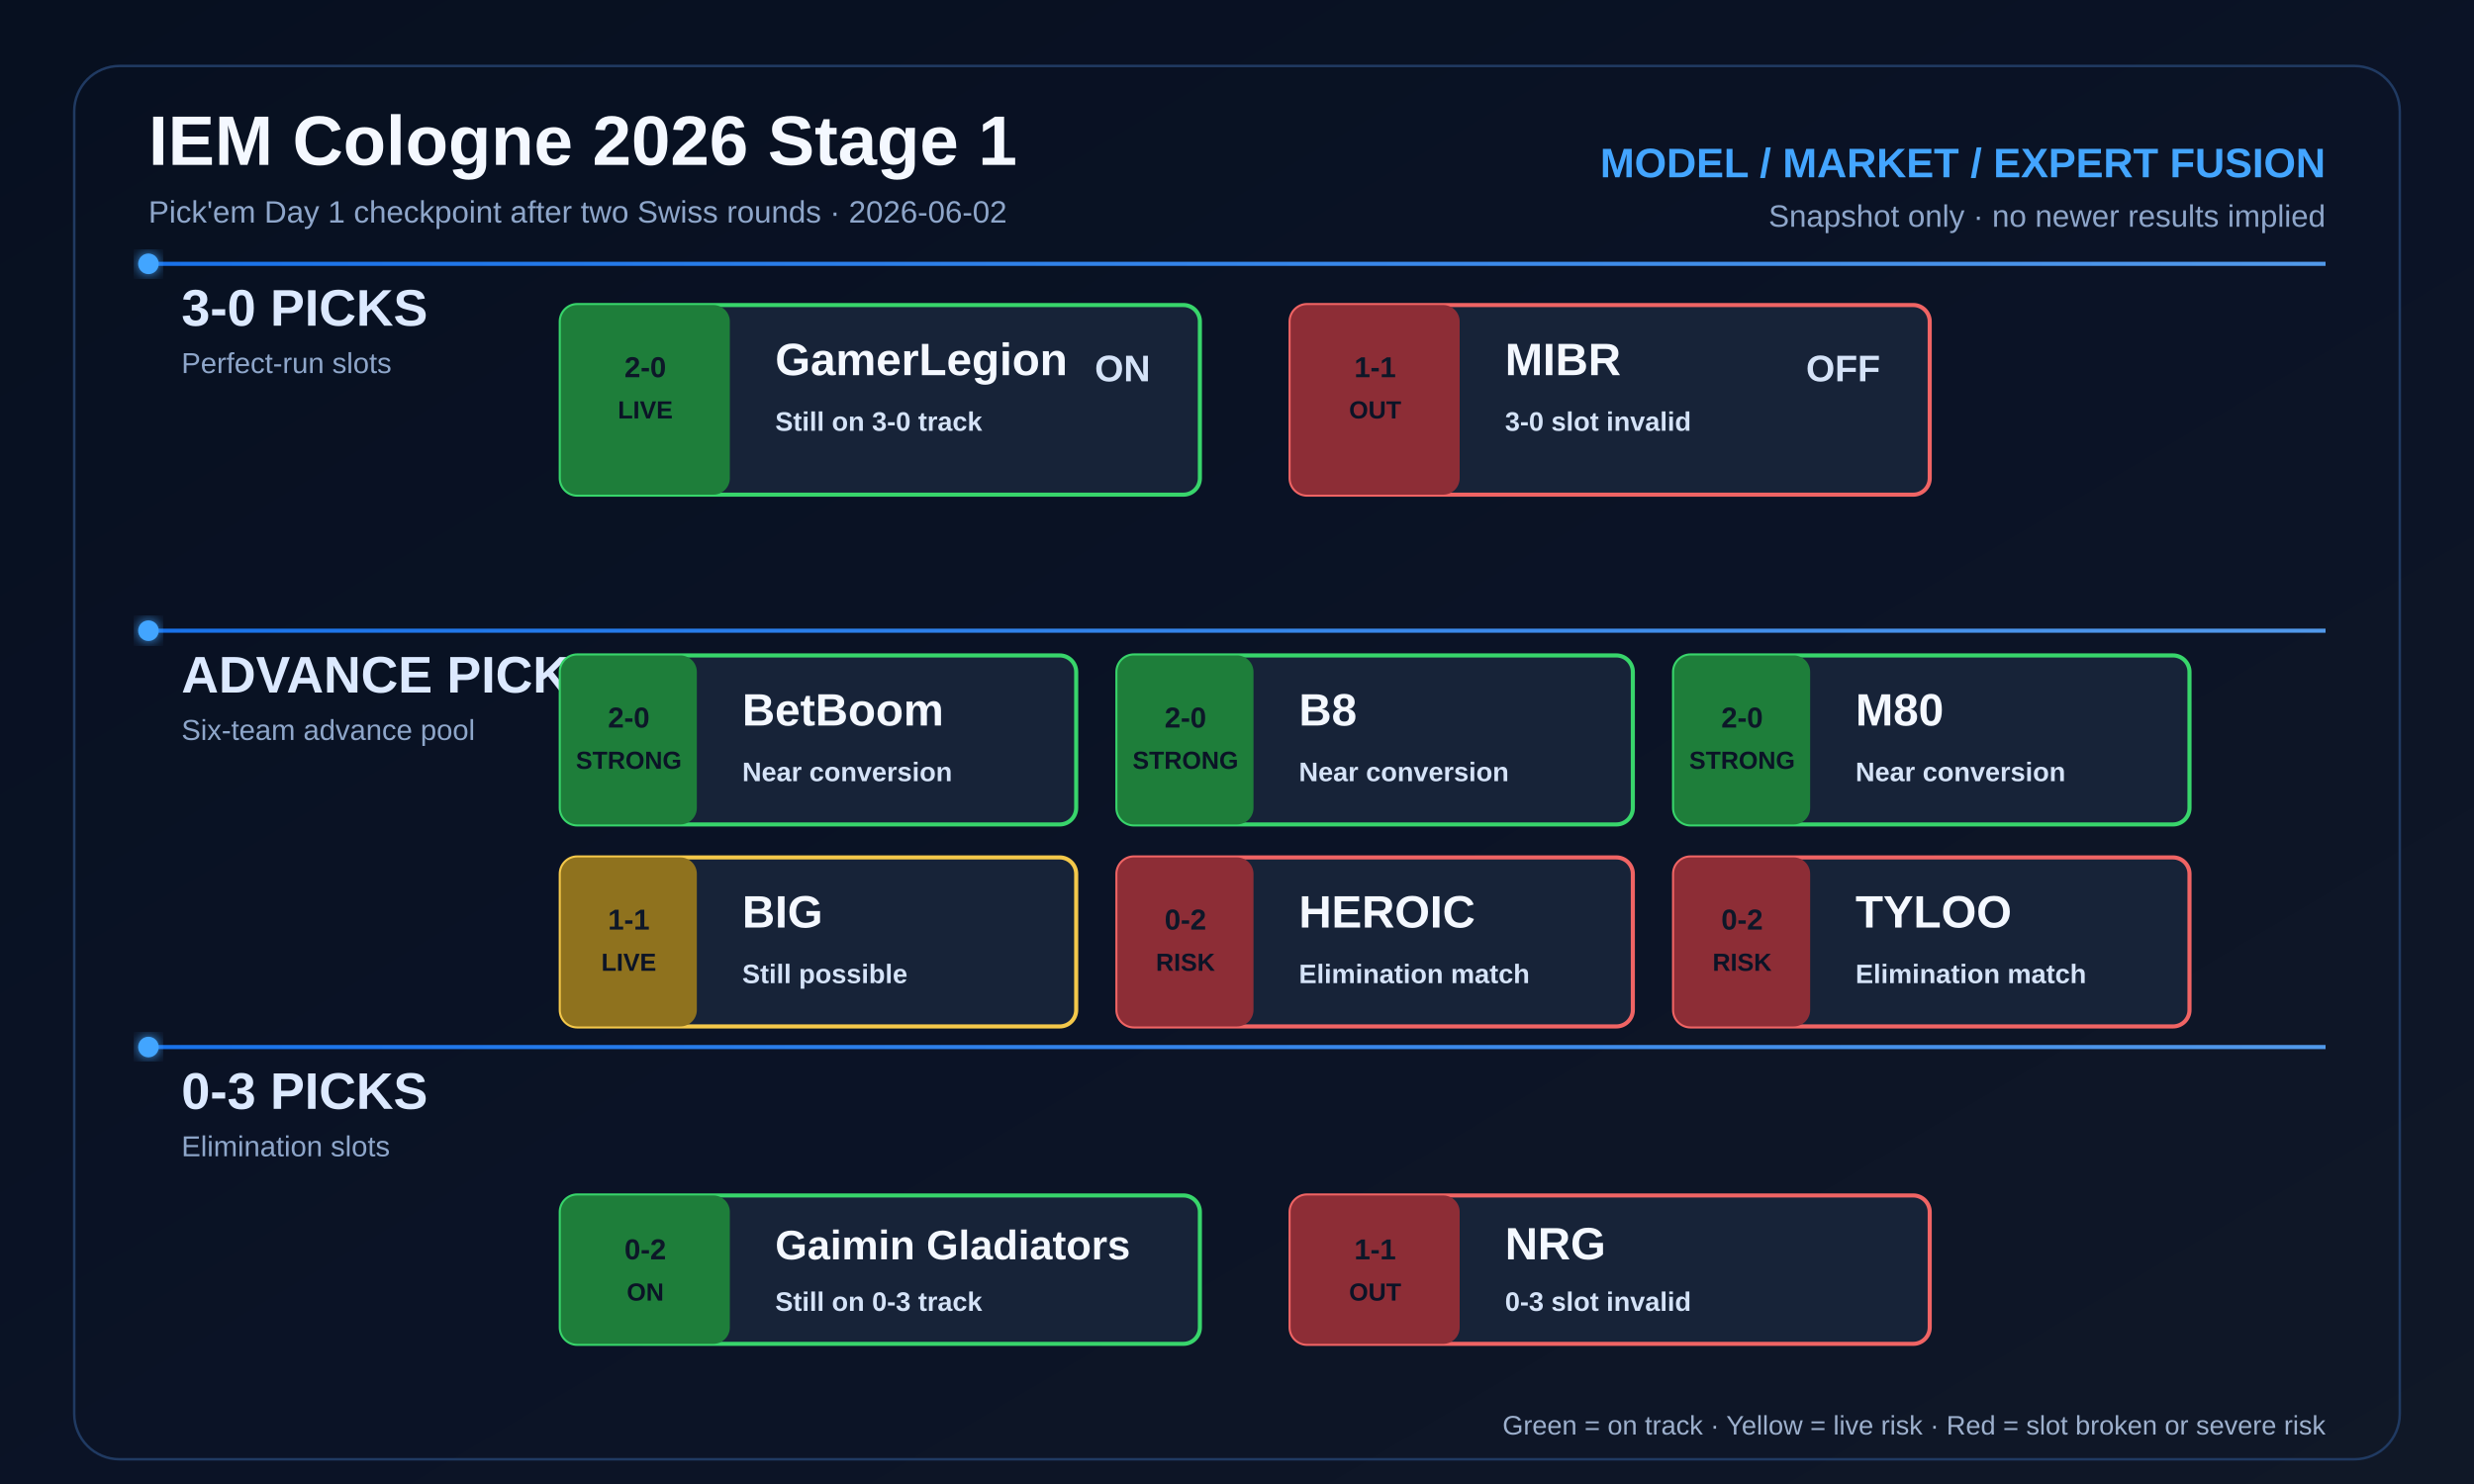
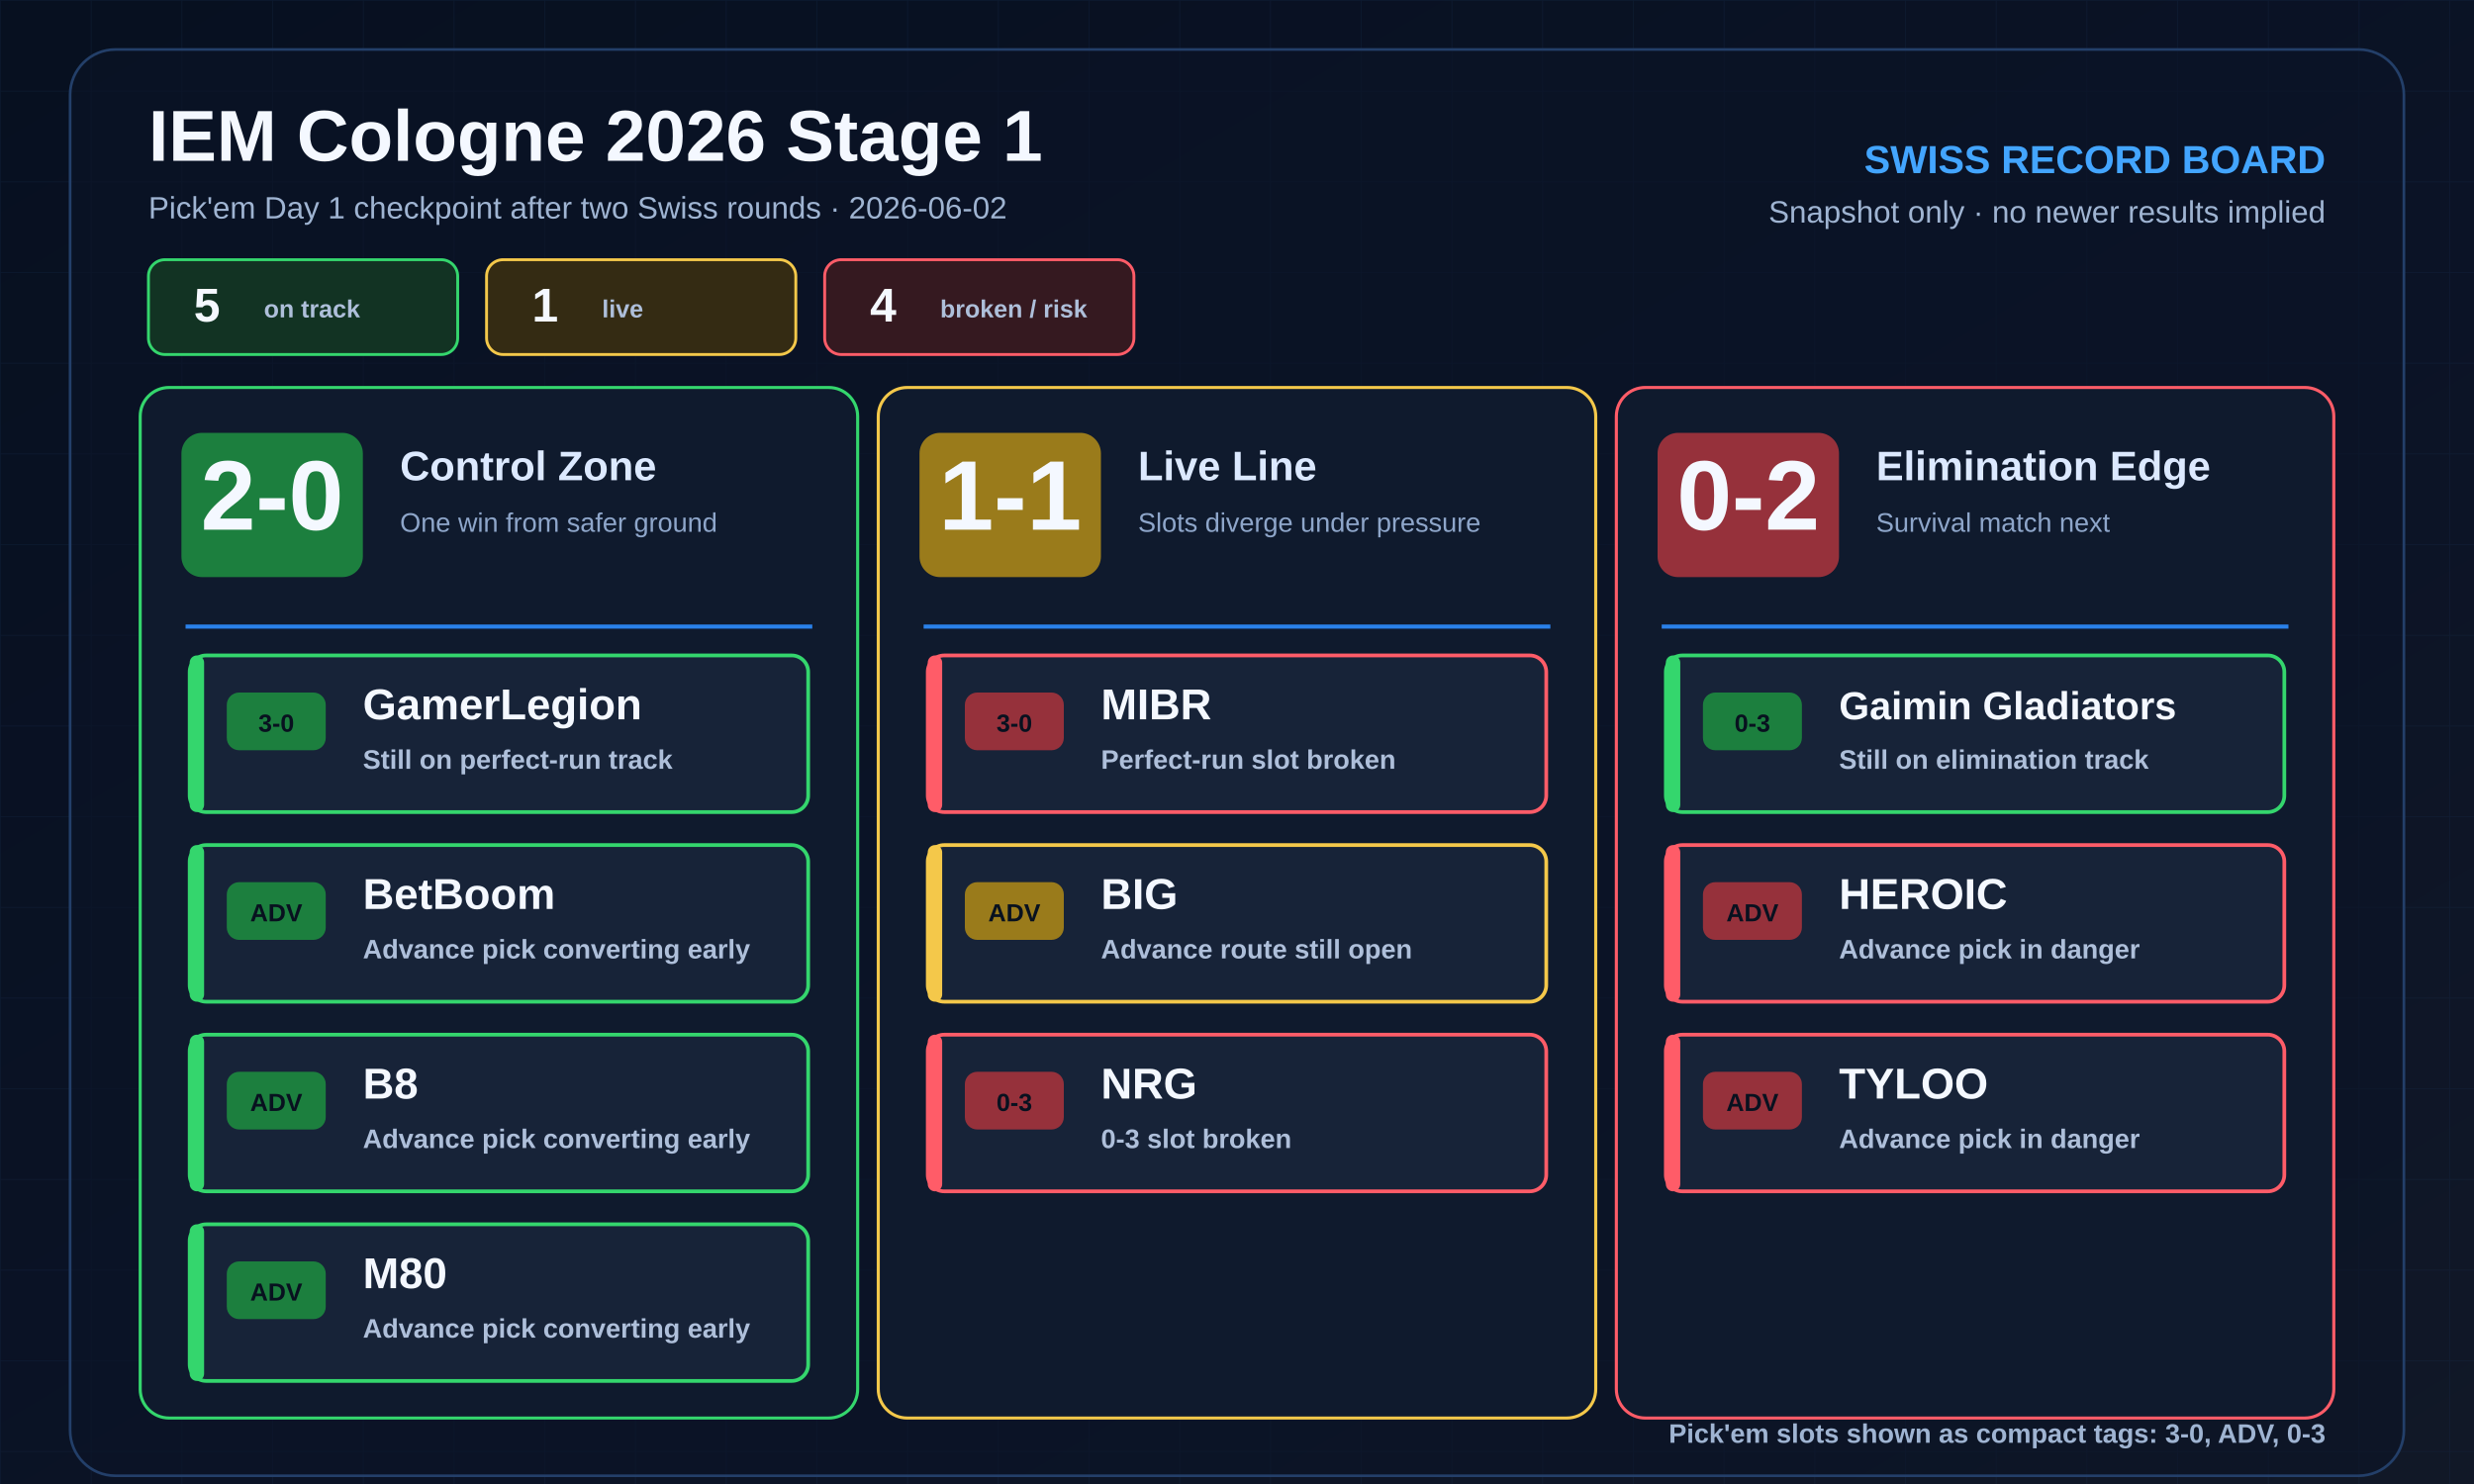
<svg xmlns="http://www.w3.org/2000/svg" viewBox="0 0 1200 720" role="img" aria-labelledby="title desc">
  <defs>
    <linearGradient id="bg" x1="0" y1="0" x2="1" y2="1">
      <stop offset="0" stop-color="#071020" />
-       <stop offset="0.54" stop-color="#0b1326" />
-       <stop offset="1" stop-color="#101827" />
+       <stop offset="0.58" stop-color="#0b1326" />
+       <stop offset="1" stop-color="#111827" />
    </linearGradient>
-     <linearGradient id="rail" x1="0" y1="0" x2="1" y2="0">
-       <stop offset="0" stop-color="#1b7cff" />
-       <stop offset="1" stop-color="#59a7ff" />
-     </linearGradient>
-     <filter id="softGlow" x="-20%" y="-20%" width="140%" height="140%">
-       <feGaussianBlur stdDeviation="3" result="blur" />
-       <feMerge>
-         <feMergeNode in="blur" />
-         <feMergeNode in="SourceGraphic" />
-       </feMerge>
-     </filter>
+     <pattern id="grid" width="44" height="44" patternUnits="userSpaceOnUse">
+       <path d="M44 0H0V44" fill="none" stroke="#1b3558" stroke-width="0.8" />
+     </pattern>
    <style>
      .bg { fill: url(#bg); }
-       .lane-title { fill: #dce9ff; font: 700 25px Arial, Helvetica, sans-serif; letter-spacing: 0; }
-       .lane-sub { fill: #8ea6ca; font: 500 14px Arial, Helvetica, sans-serif; letter-spacing: 0; }
-       .meta { fill: #8ea6ca; font: 500 15px Arial, Helvetica, sans-serif; letter-spacing: 0; }
-       .team { fill: #f4f8ff; font-family: Arial, Helvetica, sans-serif; font-weight: 700; letter-spacing: 0; }
-       .record { fill: #d5e3f8; font: 700 18px Arial, Helvetica, sans-serif; letter-spacing: 0; }
-       .status { fill: #d5e3f8; font: 700 13px Arial, Helvetica, sans-serif; letter-spacing: 0; }
-       .note { fill: #9db0cd; font: 500 13px Arial, Helvetica, sans-serif; letter-spacing: 0; }
-       .label { fill: #0b1326; font: 800 12px Arial, Helvetica, sans-serif; letter-spacing: 0; }
-       .lane-line { stroke: url(#rail); stroke-width: 2; opacity: 0.9; }
-       .lane-dot { fill: #43a5ff; filter: url(#softGlow); }
-       .card { fill: #172338; stroke-width: 2; }
-       .good { stroke: #38d56b; }
-       .warn { stroke: #f4c84a; }
-       .bad { stroke: #f06464; }
-       .good-fill { fill: #1e7e3a; }
-       .warn-fill { fill: #8f721e; }
-       .bad-fill { fill: #8d2d36; }
-       .tick { fill: #0d1728; font: 800 14px Arial, Helvetica, sans-serif; letter-spacing: 0; }
+       .grid { fill: url(#grid); opacity: 0.23; }
+       .outer { fill: rgba(11, 19, 38, 0.58); stroke: #233f69; stroke-width: 1.3; }
+       .column { fill: #0f1a2d; stroke-width: 1.5; }
+       .column-glow { opacity: 0.18; }
+       .title { fill: #f4f8ff; font: 800 35px Arial, Helvetica, sans-serif; letter-spacing: 0; }
+       .subtitle { fill: #9fb4d2; font: 500 15px Arial, Helvetica, sans-serif; letter-spacing: 0; }
+       .badge { fill: #43a5ff; font: 800 19px Arial, Helvetica, sans-serif; letter-spacing: 0; }
+       .record { fill: #f4f8ff; font: 900 48px Arial, Helvetica, sans-serif; letter-spacing: 0; }
+       .column-title { fill: #dce9ff; font: 800 20px Arial, Helvetica, sans-serif; letter-spacing: 0; }
+       .column-sub { fill: #8ea6ca; font: 500 13px Arial, Helvetica, sans-serif; letter-spacing: 0; }
+       .team { fill: #f4f8ff; font-family: Arial, Helvetica, sans-serif; font-weight: 800; letter-spacing: 0; }
+       .status { fill: #aebfda; font: 600 13px Arial, Helvetica, sans-serif; letter-spacing: 0; }
+       .slot { fill: #08111f; font: 900 12px Arial, Helvetica, sans-serif; letter-spacing: 0; }
+       .metric-value { fill: #f4f8ff; font: 900 23px Arial, Helvetica, sans-serif; letter-spacing: 0; }
+       .metric-label { fill: #aebfda; font: 700 12px Arial, Helvetica, sans-serif; letter-spacing: 0; }
+       .footer { fill: #9fb4d2; font: 600 13px Arial, Helvetica, sans-serif; letter-spacing: 0; }
+       .rail { stroke: #2d8cff; stroke-width: 2; opacity: 0.9; }
    </style>
  </defs>
-   <rect class="bg" width="1200" height="720" rx="0" />
-   <rect x="36" y="32" width="1128" height="676" rx="22" fill="none" stroke="#203a62" stroke-width="1.2" />
-   <path d="M72 128H1128M72 306H1128M72 508H1128" class="lane-line" />
-   <text x="72" y="80" fill="#f4f8ff" font-family="Arial, Helvetica, sans-serif" font-size="34" font-weight="800">IEM Cologne 2026 Stage 1</text>
-   <text x="72" y="108" class="meta">Pick'em Day 1 checkpoint after two Swiss rounds · 2026-06-02</text>
-   <text x="1128" y="86" text-anchor="end" fill="#43a5ff" font-family="Arial, Helvetica, sans-serif" font-size="20" font-weight="800">MODEL / MARKET / EXPERT FUSION</text>
-   <text x="1128" y="110" text-anchor="end" class="meta">Snapshot only · no newer results implied</text>
-   <circle cx="72" cy="128" r="5" class="lane-dot" />
-   <text x="88" y="158" class="lane-title">3-0 PICKS</text>
-   <text x="88" y="181" class="lane-sub">Perfect-run slots</text>
-   <g transform="translate(272 148)">
-     <rect class="card good" x="0" y="0" width="310" height="92" rx="8" />
-     <rect class="good-fill" x="0" y="0" width="82" height="92" rx="8" />
-     <text x="41" y="35" text-anchor="middle" class="tick">2-0</text>
-     <text x="41" y="55" text-anchor="middle" class="label">LIVE</text>
-     <text x="104" y="34" class="team" font-size="22">GamerLegion</text>
-     <text x="104" y="61" class="status">Still on 3-0 track</text>
-     <text x="286" y="37" text-anchor="end" class="record">ON</text>
+   <rect class="bg" width="1200" height="720" />
+   <rect class="grid" width="1200" height="720" />
+   <rect class="outer" x="34" y="24" width="1132" height="692" rx="22" />
+   <text x="72" y="78" class="title">IEM Cologne 2026 Stage 1</text>
+   <text x="72" y="106" class="subtitle">Pick'em Day 1 checkpoint after two Swiss rounds · 2026-06-02</text>
+   <text x="1128" y="84" text-anchor="end" class="badge">SWISS RECORD BOARD</text>
+   <text x="1128" y="108" text-anchor="end" class="subtitle">Snapshot only · no newer results implied</text>
+   <g transform="translate(72 126)">
+     <rect x="0" y="0" width="150" height="46" rx="8" fill="#123323" stroke="#34d66d" stroke-width="1.4" />
+     <text x="22" y="30" class="metric-value">5</text>
+     <text x="56" y="28" class="metric-label">on track</text>
  </g>
-   <g transform="translate(626 148)">
-     <rect class="card bad" x="0" y="0" width="310" height="92" rx="8" />
-     <rect class="bad-fill" x="0" y="0" width="82" height="92" rx="8" />
-     <text x="41" y="35" text-anchor="middle" class="tick">1-1</text>
-     <text x="41" y="55" text-anchor="middle" class="label">OUT</text>
-     <text x="104" y="34" class="team" font-size="22">MIBR</text>
-     <text x="104" y="61" class="status">3-0 slot invalid</text>
-     <text x="286" y="37" text-anchor="end" class="record">OFF</text>
+   <g transform="translate(236 126)">
+     <rect x="0" y="0" width="150" height="46" rx="8" fill="#342b13" stroke="#f4c84a" stroke-width="1.4" />
+     <text x="22" y="30" class="metric-value">1</text>
+     <text x="56" y="28" class="metric-label">live</text>
  </g>
-   <circle cx="72" cy="306" r="5" class="lane-dot" />
-   <text x="88" y="336" class="lane-title">ADVANCE PICKS</text>
-   <text x="88" y="359" class="lane-sub">Six-team advance pool</text>
-   <g transform="translate(272 318)">
-     <rect class="card good" x="0" y="0" width="250" height="82" rx="8" />
-     <rect class="good-fill" x="0" y="0" width="66" height="82" rx="8" />
-     <text x="33" y="35" text-anchor="middle" class="tick">2-0</text>
-     <text x="33" y="55" text-anchor="middle" class="label">STRONG</text>
-     <text x="88" y="34" class="team" font-size="22">BetBoom</text>
-     <text x="88" y="61" class="status">Near conversion</text>
+   <g transform="translate(400 126)">
+     <rect x="0" y="0" width="150" height="46" rx="8" fill="#351920" stroke="#ff5c68" stroke-width="1.4" />
+     <text x="22" y="30" class="metric-value">4</text>
+     <text x="56" y="28" class="metric-label">broken / risk</text>
  </g>
-   <g transform="translate(542 318)">
-     <rect class="card good" x="0" y="0" width="250" height="82" rx="8" />
-     <rect class="good-fill" x="0" y="0" width="66" height="82" rx="8" />
-     <text x="33" y="35" text-anchor="middle" class="tick">2-0</text>
-     <text x="33" y="55" text-anchor="middle" class="label">STRONG</text>
-     <text x="88" y="34" class="team" font-size="22">B8</text>
-     <text x="88" y="61" class="status">Near conversion</text>
+   <g transform="translate(68 188)">
+     <rect class="column-glow" x="0" y="0" width="348" height="500" rx="14" fill="#34d66d" />
+     <rect class="column" x="0" y="0" width="348" height="500" rx="14" stroke="#34d66d" />
+     <rect x="20" y="22" width="88" height="70" rx="10" fill="#1c7f3e" />
+     <text x="64" y="69" text-anchor="middle" class="record">2-0</text>
+     <text x="126" y="45" class="column-title">Control Zone</text>
+     <text x="126" y="70" class="column-sub">One win from safer ground</text>
+     <line x1="22" y1="116" x2="326" y2="116" class="rail" />
  </g>
-   <g transform="translate(812 318)">
-     <rect class="card good" x="0" y="0" width="250" height="82" rx="8" />
-     <rect class="good-fill" x="0" y="0" width="66" height="82" rx="8" />
-     <text x="33" y="35" text-anchor="middle" class="tick">2-0</text>
-     <text x="33" y="55" text-anchor="middle" class="label">STRONG</text>
-     <text x="88" y="34" class="team" font-size="22">M80</text>
-     <text x="88" y="61" class="status">Near conversion</text>
+   <g transform="translate(92 318)">
+     <rect x="0" y="0" width="300" height="76" rx="8" fill="#172338" stroke="#34d66d" stroke-width="1.8" />
+     <rect x="0" y="0" width="7" height="76" rx="3.5" fill="#34d66d" />
+     <rect x="18" y="18" width="48" height="28" rx="6" fill="#1c7f3e" />
+     <text x="42" y="37" text-anchor="middle" class="slot">3-0</text>
+     <text x="84" y="31" class="team" font-size="21">GamerLegion</text>
+     <text x="84" y="55" class="status">Still on perfect-run track</text>
  </g>
-   <g transform="translate(272 416)">
-     <rect class="card warn" x="0" y="0" width="250" height="82" rx="8" />
-     <rect class="warn-fill" x="0" y="0" width="66" height="82" rx="8" />
-     <text x="33" y="35" text-anchor="middle" class="tick">1-1</text>
-     <text x="33" y="55" text-anchor="middle" class="label">LIVE</text>
-     <text x="88" y="34" class="team" font-size="22">BIG</text>
-     <text x="88" y="61" class="status">Still possible</text>
+   <g transform="translate(92 410)">
+     <rect x="0" y="0" width="300" height="76" rx="8" fill="#172338" stroke="#34d66d" stroke-width="1.8" />
+     <rect x="0" y="0" width="7" height="76" rx="3.5" fill="#34d66d" />
+     <rect x="18" y="18" width="48" height="28" rx="6" fill="#1c7f3e" />
+     <text x="42" y="37" text-anchor="middle" class="slot">ADV</text>
+     <text x="84" y="31" class="team" font-size="21">BetBoom</text>
+     <text x="84" y="55" class="status">Advance pick converting early</text>
  </g>
-   <g transform="translate(542 416)">
-     <rect class="card bad" x="0" y="0" width="250" height="82" rx="8" />
-     <rect class="bad-fill" x="0" y="0" width="66" height="82" rx="8" />
-     <text x="33" y="35" text-anchor="middle" class="tick">0-2</text>
-     <text x="33" y="55" text-anchor="middle" class="label">RISK</text>
-     <text x="88" y="34" class="team" font-size="22">HEROIC</text>
-     <text x="88" y="61" class="status">Elimination match</text>
+   <g transform="translate(92 502)">
+     <rect x="0" y="0" width="300" height="76" rx="8" fill="#172338" stroke="#34d66d" stroke-width="1.8" />
+     <rect x="0" y="0" width="7" height="76" rx="3.5" fill="#34d66d" />
+     <rect x="18" y="18" width="48" height="28" rx="6" fill="#1c7f3e" />
+     <text x="42" y="37" text-anchor="middle" class="slot">ADV</text>
+     <text x="84" y="31" class="team" font-size="21">B8</text>
+     <text x="84" y="55" class="status">Advance pick converting early</text>
  </g>
-   <g transform="translate(812 416)">
-     <rect class="card bad" x="0" y="0" width="250" height="82" rx="8" />
-     <rect class="bad-fill" x="0" y="0" width="66" height="82" rx="8" />
-     <text x="33" y="35" text-anchor="middle" class="tick">0-2</text>
-     <text x="33" y="55" text-anchor="middle" class="label">RISK</text>
-     <text x="88" y="34" class="team" font-size="22">TYLOO</text>
-     <text x="88" y="61" class="status">Elimination match</text>
+   <g transform="translate(92 594)">
+     <rect x="0" y="0" width="300" height="76" rx="8" fill="#172338" stroke="#34d66d" stroke-width="1.8" />
+     <rect x="0" y="0" width="7" height="76" rx="3.5" fill="#34d66d" />
+     <rect x="18" y="18" width="48" height="28" rx="6" fill="#1c7f3e" />
+     <text x="42" y="37" text-anchor="middle" class="slot">ADV</text>
+     <text x="84" y="31" class="team" font-size="21">M80</text>
+     <text x="84" y="55" class="status">Advance pick converting early</text>
  </g>
-   <circle cx="72" cy="508" r="5" class="lane-dot" />
-   <text x="88" y="538" class="lane-title">0-3 PICKS</text>
-   <text x="88" y="561" class="lane-sub">Elimination slots</text>
-   <g transform="translate(272 580)">
-     <rect class="card good" x="0" y="0" width="310" height="72" rx="8" />
-     <rect class="good-fill" x="0" y="0" width="82" height="72" rx="8" />
-     <text x="41" y="31" text-anchor="middle" class="tick">0-2</text>
-     <text x="41" y="51" text-anchor="middle" class="label">ON</text>
-     <text x="104" y="31" class="team" font-size="20">Gaimin Gladiators</text>
-     <text x="104" y="56" class="status">Still on 0-3 track</text>
+   <g transform="translate(426 188)">
+     <rect class="column-glow" x="0" y="0" width="348" height="500" rx="14" fill="#f4c84a" />
+     <rect class="column" x="0" y="0" width="348" height="500" rx="14" stroke="#f4c84a" />
+     <rect x="20" y="22" width="88" height="70" rx="10" fill="#9a7b1b" />
+     <text x="64" y="69" text-anchor="middle" class="record">1-1</text>
+     <text x="126" y="45" class="column-title">Live Line</text>
+     <text x="126" y="70" class="column-sub">Slots diverge under pressure</text>
+     <line x1="22" y1="116" x2="326" y2="116" class="rail" />
  </g>
-   <g transform="translate(626 580)">
-     <rect class="card bad" x="0" y="0" width="310" height="72" rx="8" />
-     <rect class="bad-fill" x="0" y="0" width="82" height="72" rx="8" />
-     <text x="41" y="31" text-anchor="middle" class="tick">1-1</text>
-     <text x="41" y="51" text-anchor="middle" class="label">OUT</text>
-     <text x="104" y="31" class="team" font-size="22">NRG</text>
-     <text x="104" y="56" class="status">0-3 slot invalid</text>
+   <g transform="translate(450 318)">
+     <rect x="0" y="0" width="300" height="76" rx="8" fill="#172338" stroke="#ff5c68" stroke-width="1.8" />
+     <rect x="0" y="0" width="7" height="76" rx="3.5" fill="#ff5c68" />
+     <rect x="18" y="18" width="48" height="28" rx="6" fill="#96313b" />
+     <text x="42" y="37" text-anchor="middle" class="slot">3-0</text>
+     <text x="84" y="31" class="team" font-size="21">MIBR</text>
+     <text x="84" y="55" class="status">Perfect-run slot broken</text>
  </g>
-   <text x="1128" y="696" text-anchor="end" class="note">Green = on track · Yellow = live risk · Red = slot broken or severe risk</text>
+   <g transform="translate(450 410)">
+     <rect x="0" y="0" width="300" height="76" rx="8" fill="#172338" stroke="#f4c84a" stroke-width="1.8" />
+     <rect x="0" y="0" width="7" height="76" rx="3.5" fill="#f4c84a" />
+     <rect x="18" y="18" width="48" height="28" rx="6" fill="#9a7b1b" />
+     <text x="42" y="37" text-anchor="middle" class="slot">ADV</text>
+     <text x="84" y="31" class="team" font-size="21">BIG</text>
+     <text x="84" y="55" class="status">Advance route still open</text>
+   </g>
+   <g transform="translate(450 502)">
+     <rect x="0" y="0" width="300" height="76" rx="8" fill="#172338" stroke="#ff5c68" stroke-width="1.8" />
+     <rect x="0" y="0" width="7" height="76" rx="3.5" fill="#ff5c68" />
+     <rect x="18" y="18" width="48" height="28" rx="6" fill="#96313b" />
+     <text x="42" y="37" text-anchor="middle" class="slot">0-3</text>
+     <text x="84" y="31" class="team" font-size="21">NRG</text>
+     <text x="84" y="55" class="status">0-3 slot broken</text>
+   </g>
+   <g transform="translate(784 188)">
+     <rect class="column-glow" x="0" y="0" width="348" height="500" rx="14" fill="#ff5c68" />
+     <rect class="column" x="0" y="0" width="348" height="500" rx="14" stroke="#ff5c68" />
+     <rect x="20" y="22" width="88" height="70" rx="10" fill="#96313b" />
+     <text x="64" y="69" text-anchor="middle" class="record">0-2</text>
+     <text x="126" y="45" class="column-title">Elimination Edge</text>
+     <text x="126" y="70" class="column-sub">Survival match next</text>
+     <line x1="22" y1="116" x2="326" y2="116" class="rail" />
+   </g>
+   <g transform="translate(808 318)">
+     <rect x="0" y="0" width="300" height="76" rx="8" fill="#172338" stroke="#34d66d" stroke-width="1.8" />
+     <rect x="0" y="0" width="7" height="76" rx="3.5" fill="#34d66d" />
+     <rect x="18" y="18" width="48" height="28" rx="6" fill="#1c7f3e" />
+     <text x="42" y="37" text-anchor="middle" class="slot">0-3</text>
+     <text x="84" y="31" class="team" font-size="19">Gaimin Gladiators</text>
+     <text x="84" y="55" class="status">Still on elimination track</text>
+   </g>
+   <g transform="translate(808 410)">
+     <rect x="0" y="0" width="300" height="76" rx="8" fill="#172338" stroke="#ff5c68" stroke-width="1.8" />
+     <rect x="0" y="0" width="7" height="76" rx="3.5" fill="#ff5c68" />
+     <rect x="18" y="18" width="48" height="28" rx="6" fill="#96313b" />
+     <text x="42" y="37" text-anchor="middle" class="slot">ADV</text>
+     <text x="84" y="31" class="team" font-size="21">HEROIC</text>
+     <text x="84" y="55" class="status">Advance pick in danger</text>
+   </g>
+   <g transform="translate(808 502)">
+     <rect x="0" y="0" width="300" height="76" rx="8" fill="#172338" stroke="#ff5c68" stroke-width="1.8" />
+     <rect x="0" y="0" width="7" height="76" rx="3.5" fill="#ff5c68" />
+     <rect x="18" y="18" width="48" height="28" rx="6" fill="#96313b" />
+     <text x="42" y="37" text-anchor="middle" class="slot">ADV</text>
+     <text x="84" y="31" class="team" font-size="21">TYLOO</text>
+     <text x="84" y="55" class="status">Advance pick in danger</text>
+   </g>
+   <text x="1128" y="700" text-anchor="end" class="footer">Pick'em slots shown as compact tags: 3-0, ADV, 0-3</text>
</svg>
